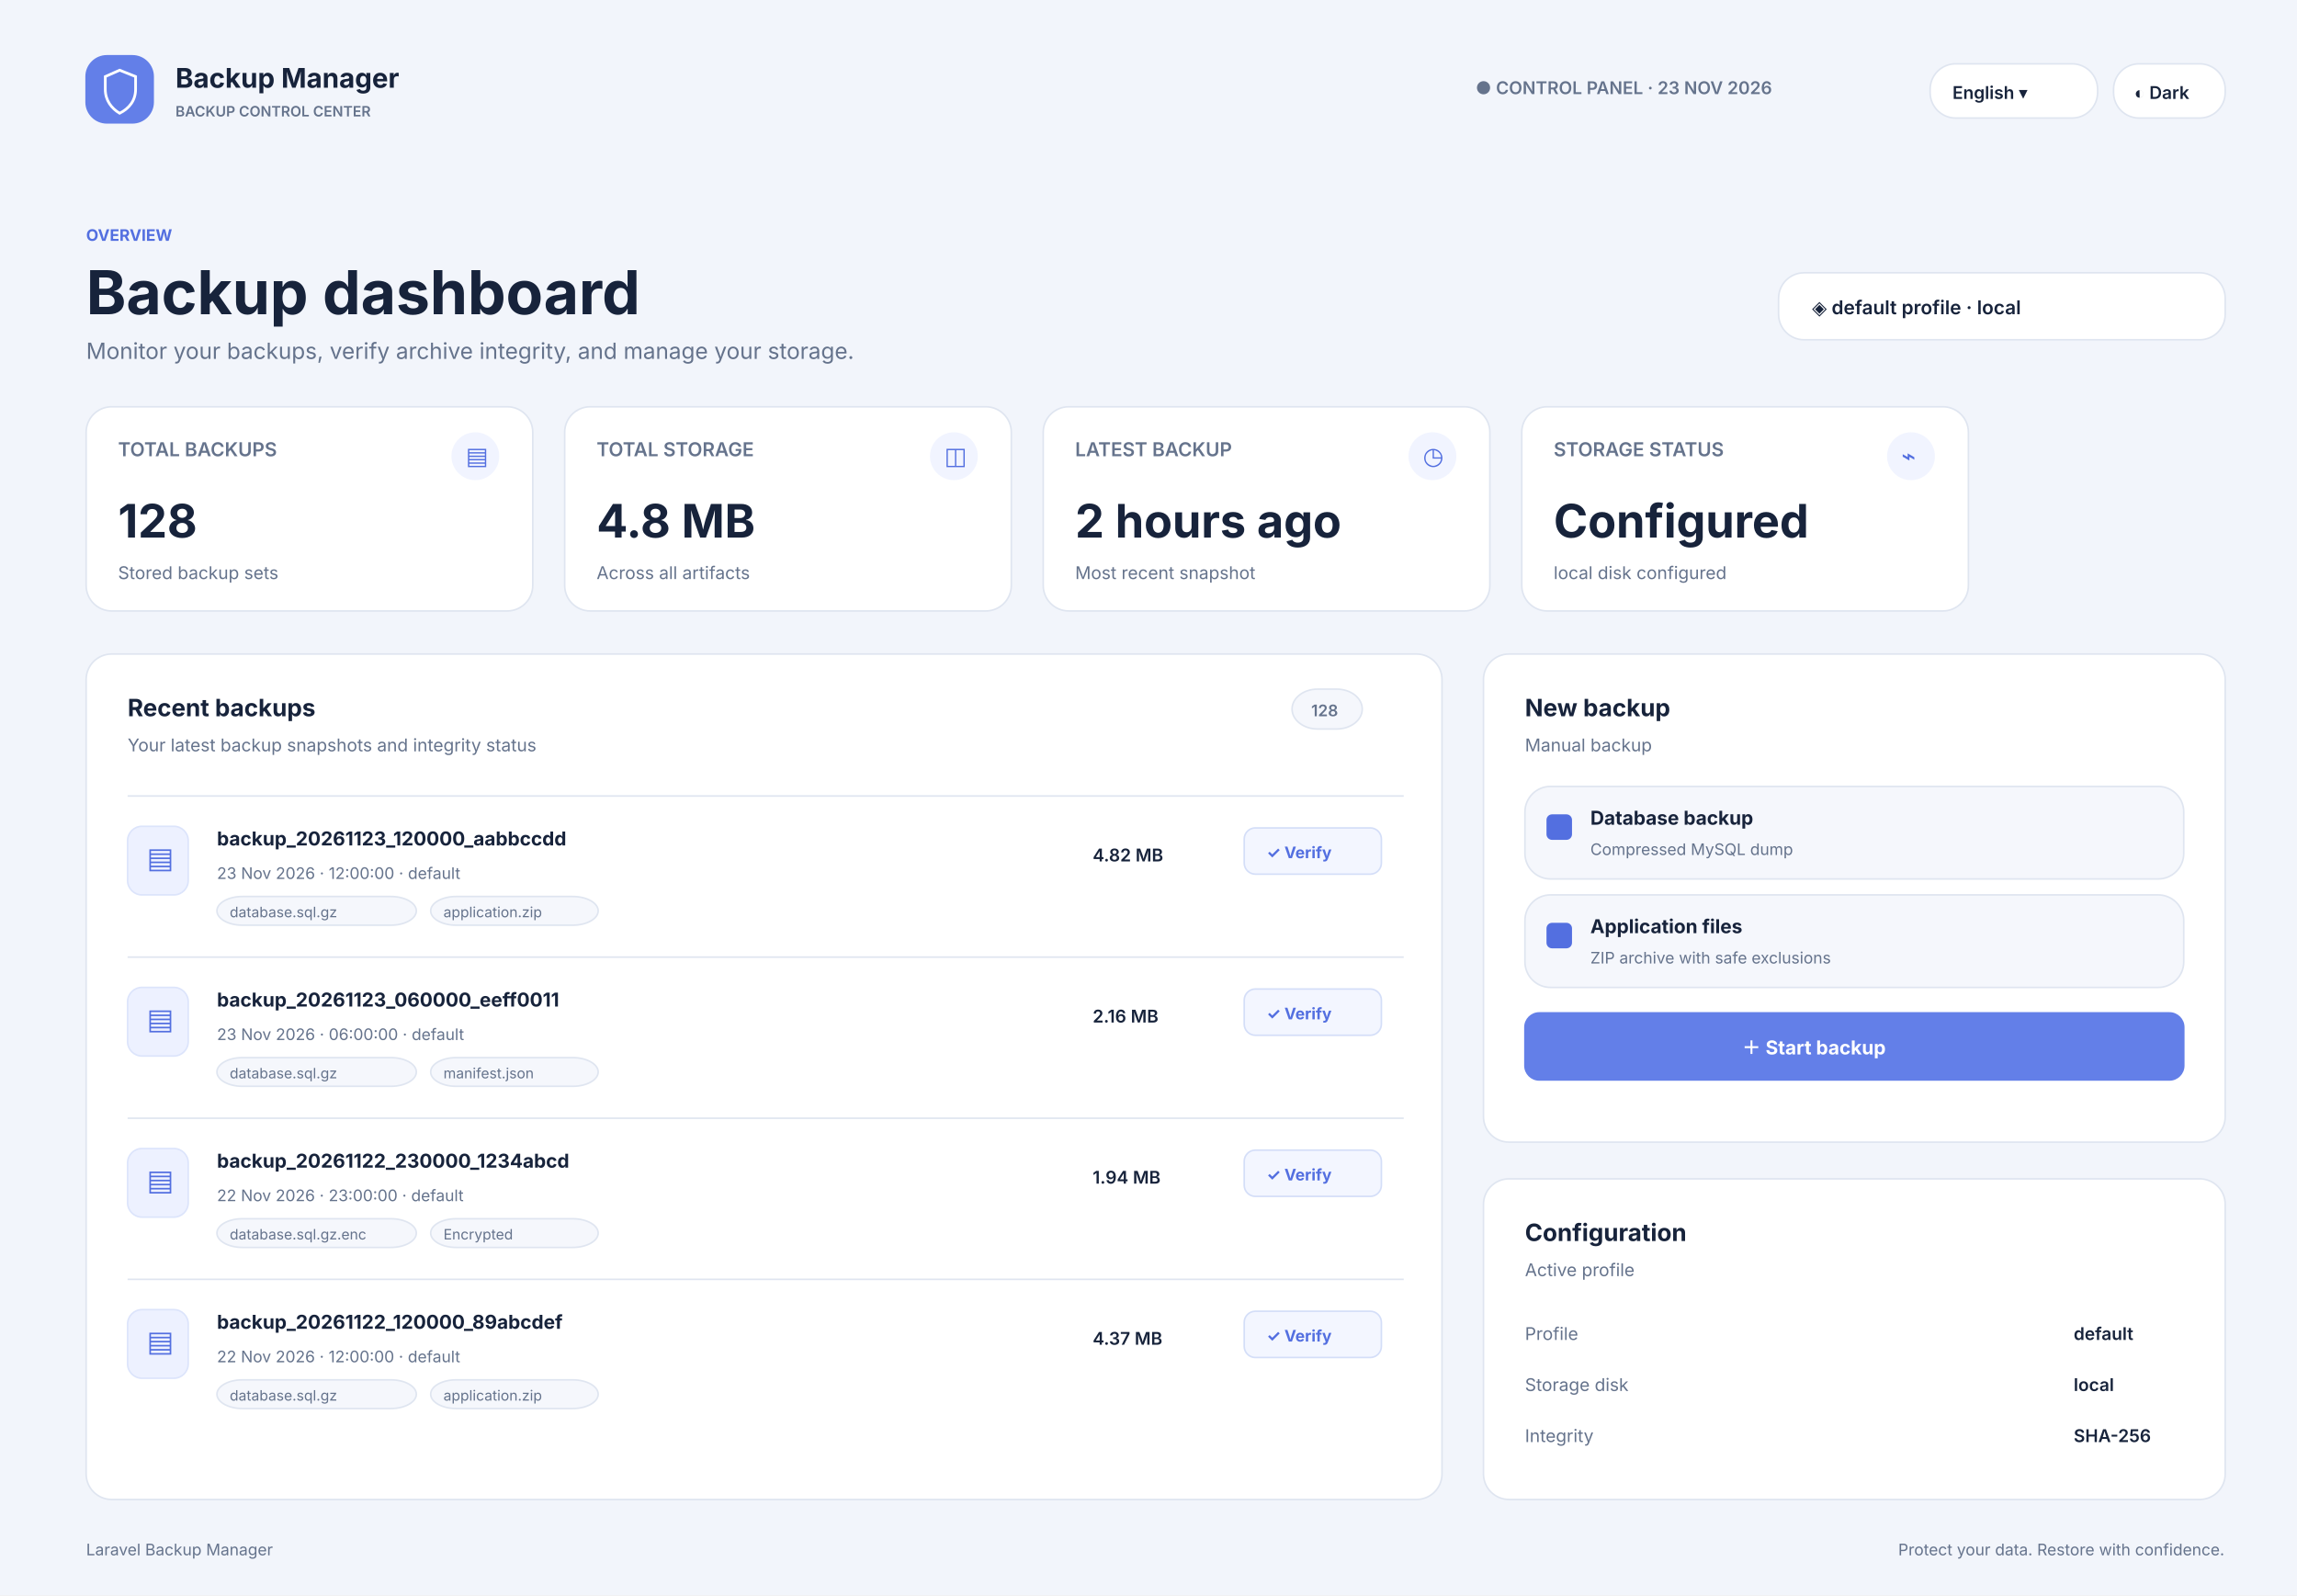
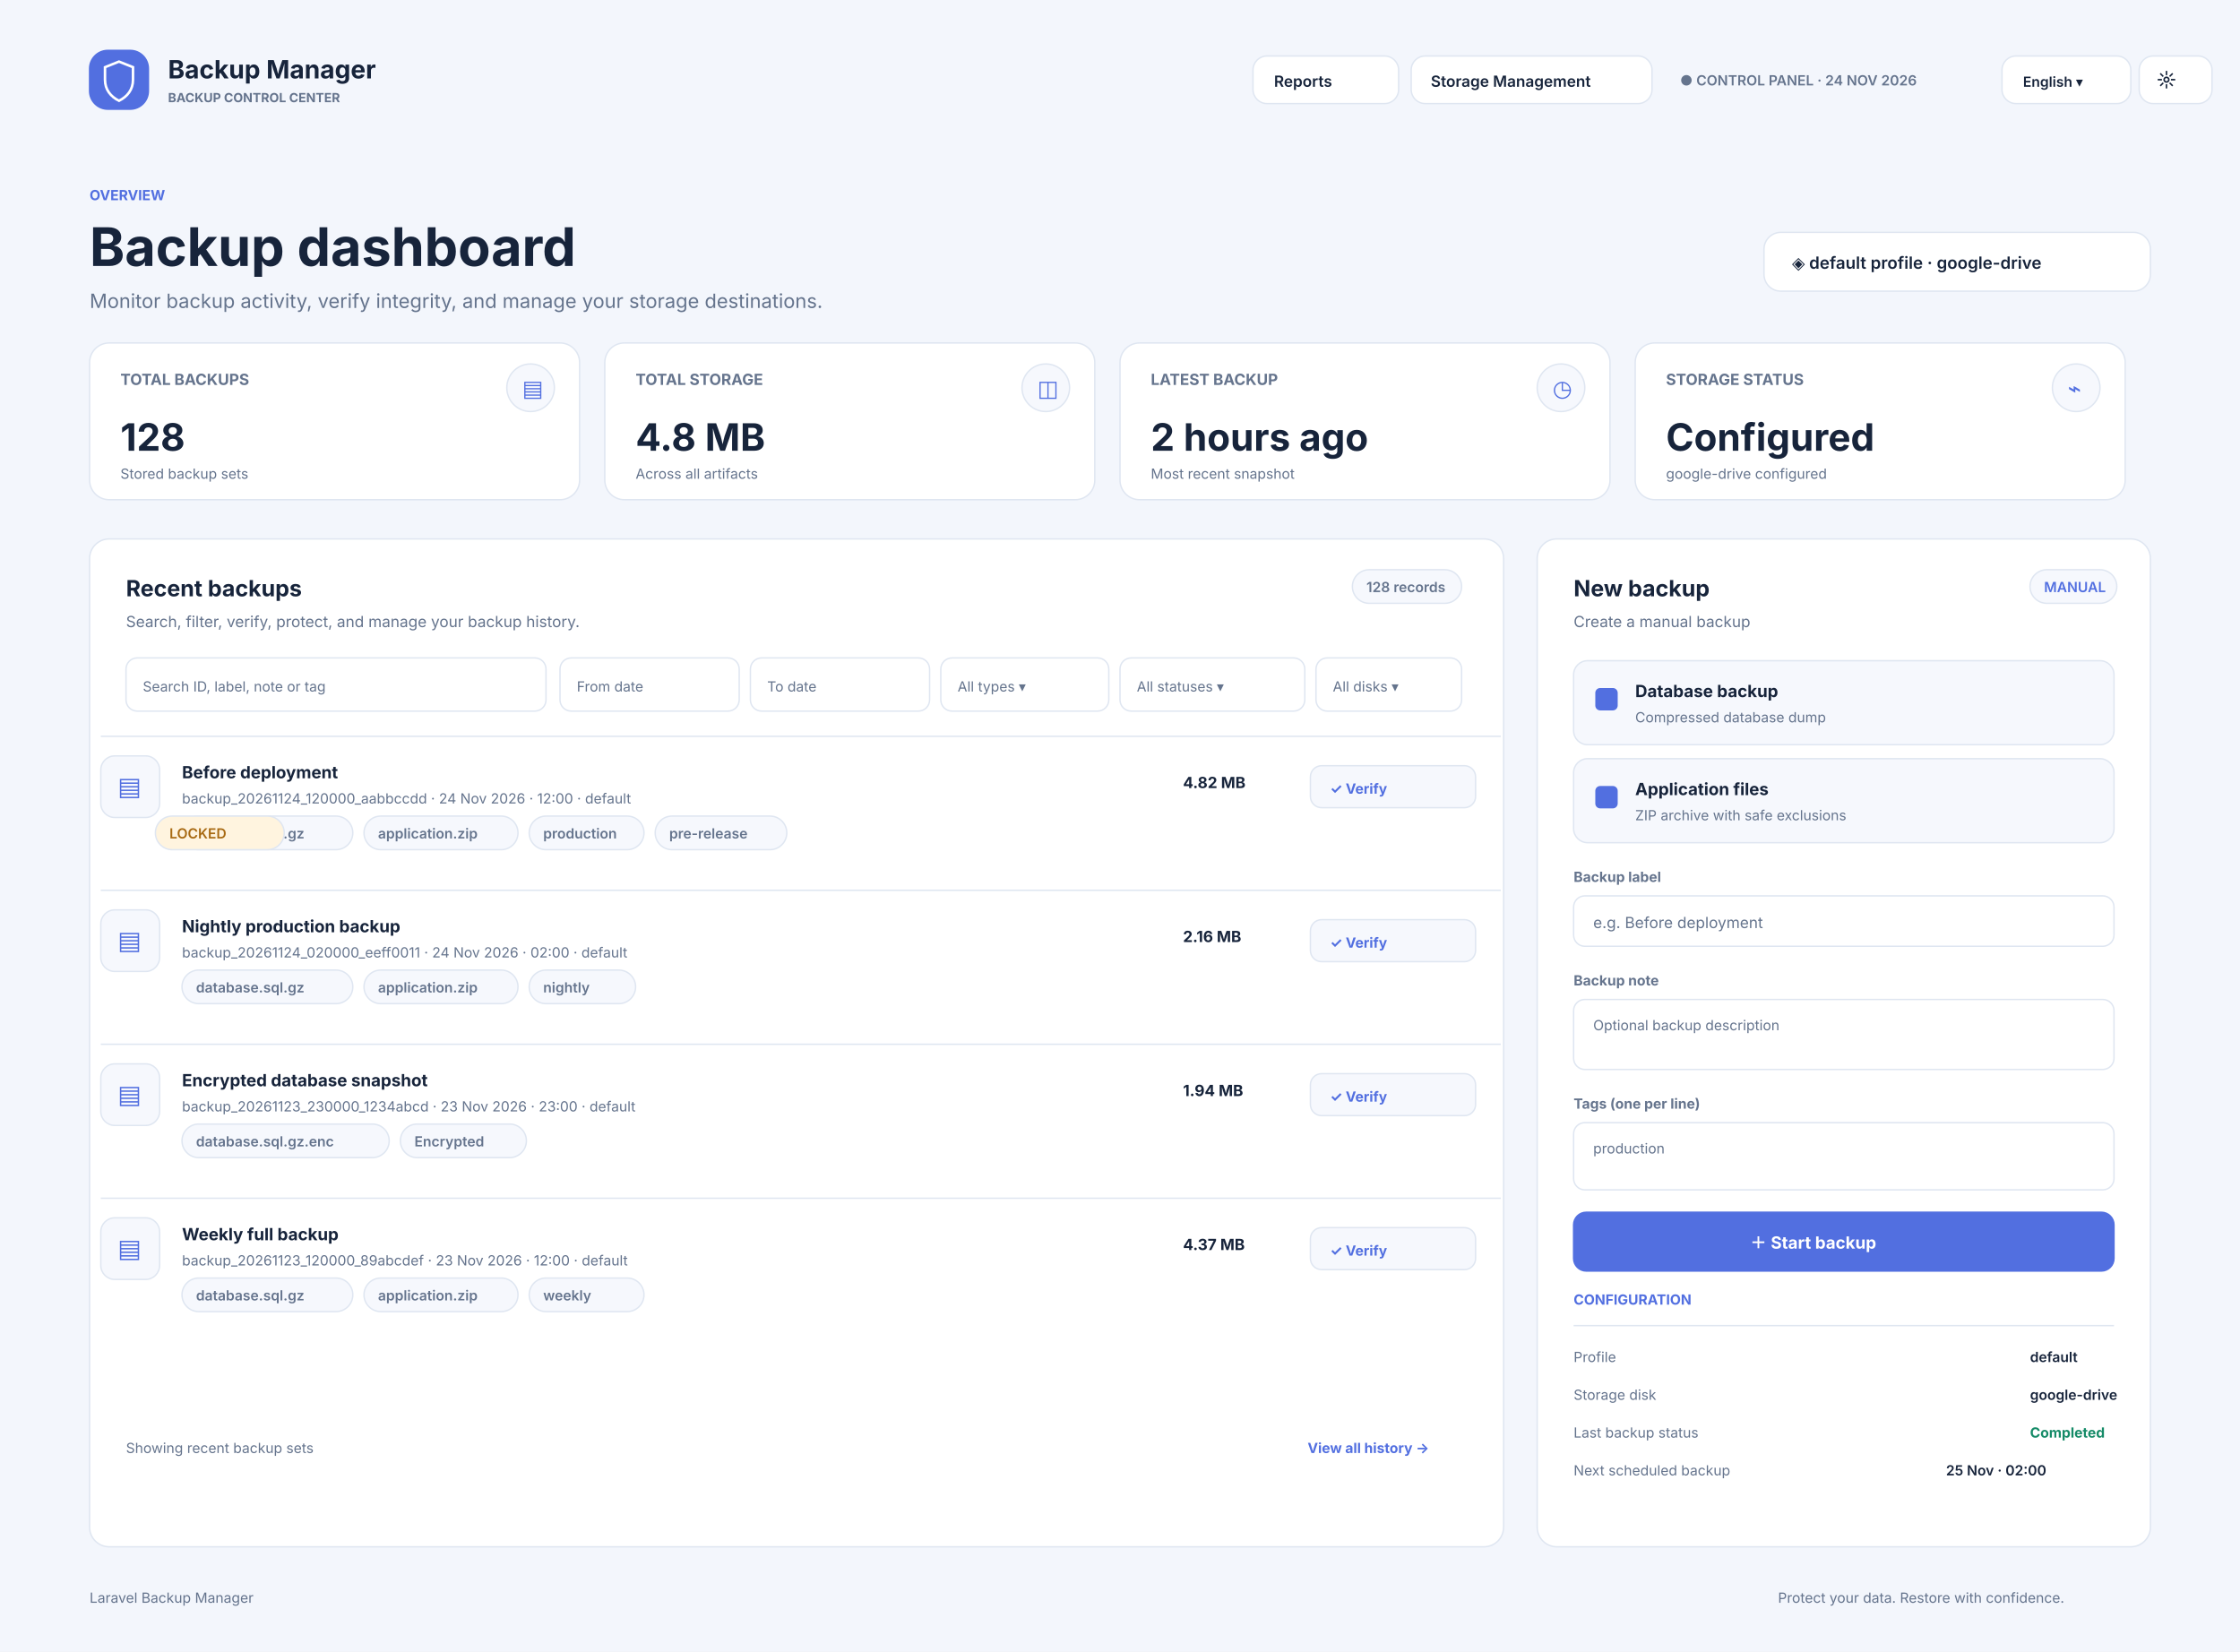
- <svg xmlns="http://www.w3.org/2000/svg" width="1440" height="1000" viewBox="0 0 1440 1000">
-   <rect width="1440" height="1000" fill="#f2f5fb" />
-   <rect x="54" y="35" width="42" height="42" rx="13" fill="#637fe8" stroke="#637fe8" />
-   <path d="M75 44 66 48v8c0 7 4 12 9 15 6-3 10-8 10-15v-8l-10-4Z" fill="none" stroke="#fff" stroke-width="1.7" />
-   <text x="110" y="55" font-family="Inter,Arial,sans-serif" font-size="17" fill="#17233b" font-weight="700">Backup Manager</text>
-   <text x="110" y="73" font-family="Inter,Arial,sans-serif" font-size="9" fill="#65738c" font-weight="600">BACKUP CONTROL CENTER</text>
-   <text x="925" y="59" font-family="Inter,Arial,sans-serif" font-size="11" fill="#65738c" font-weight="600">●  CONTROL PANEL  ·  23 NOV 2026</text>
-   <rect x="1210" y="40" width="105" height="34" rx="16" fill="#ffffff" stroke="#dfe5f0" />
-   <text x="1224" y="62" font-family="Inter,Arial,sans-serif" font-size="11" fill="#17233b" font-weight="600">English  ▾</text>
-   <rect x="1325" y="40" width="70" height="34" rx="16" fill="#ffffff" stroke="#dfe5f0" />
-   <text x="1338" y="62" font-family="Inter,Arial,sans-serif" font-size="11" fill="#17233b" font-weight="600">◐ Dark</text>
-   <text x="54" y="151" font-family="Inter,Arial,sans-serif" font-size="10" fill="#536fe0" font-weight="700">OVERVIEW</text>
-   <text x="54" y="197" font-family="Inter,Arial,sans-serif" font-size="38" fill="#17233b" font-weight="700">Backup dashboard</text>
-   <text x="54" y="225" font-family="Inter,Arial,sans-serif" font-size="14" fill="#65738c" font-weight="400">Monitor your backups, verify archive integrity, and manage your storage.</text>
-   <rect x="1115" y="171" width="280" height="42" rx="16" fill="#ffffff" stroke="#dfe5f0" />
-   <text x="1136" y="197" font-family="Inter,Arial,sans-serif" font-size="12" fill="#17233b" font-weight="600">◈  default profile  ·  local</text>
-   <rect x="54" y="255" width="280" height="128" rx="16" fill="#ffffff" stroke="#dfe5f0" />
-   <text x="74" y="286" font-family="Inter,Arial,sans-serif" font-size="12" fill="#65738c" font-weight="600">TOTAL BACKUPS</text>
-   <text x="74" y="337" font-family="Inter,Arial,sans-serif" font-size="29" fill="#17233b" font-weight="700">128</text>
-   <text x="74" y="363" font-family="Inter,Arial,sans-serif" font-size="11" fill="#65738c" font-weight="400">Stored backup sets</text>
-   <circle cx="298" cy="286" r="15" fill="#718cff18" />
-   <text x="292" y="291" font-family="Inter,Arial,sans-serif" font-size="15" fill="#536fe0" font-weight="700">▤</text>
-   <rect x="354" y="255" width="280" height="128" rx="16" fill="#ffffff" stroke="#dfe5f0" />
-   <text x="374" y="286" font-family="Inter,Arial,sans-serif" font-size="12" fill="#65738c" font-weight="600">TOTAL STORAGE</text>
-   <text x="374" y="337" font-family="Inter,Arial,sans-serif" font-size="29" fill="#17233b" font-weight="700">4.8 MB</text>
-   <text x="374" y="363" font-family="Inter,Arial,sans-serif" font-size="11" fill="#65738c" font-weight="400">Across all artifacts</text>
-   <circle cx="598" cy="286" r="15" fill="#718cff18" />
-   <text x="592" y="291" font-family="Inter,Arial,sans-serif" font-size="15" fill="#536fe0" font-weight="700">◫</text>
-   <rect x="654" y="255" width="280" height="128" rx="16" fill="#ffffff" stroke="#dfe5f0" />
-   <text x="674" y="286" font-family="Inter,Arial,sans-serif" font-size="12" fill="#65738c" font-weight="600">LATEST BACKUP</text>
-   <text x="674" y="337" font-family="Inter,Arial,sans-serif" font-size="29" fill="#17233b" font-weight="700">2 hours ago</text>
-   <text x="674" y="363" font-family="Inter,Arial,sans-serif" font-size="11" fill="#65738c" font-weight="400">Most recent snapshot</text>
-   <circle cx="898" cy="286" r="15" fill="#718cff18" />
-   <text x="892" y="291" font-family="Inter,Arial,sans-serif" font-size="15" fill="#536fe0" font-weight="700">◷</text>
-   <rect x="954" y="255" width="280" height="128" rx="16" fill="#ffffff" stroke="#dfe5f0" />
-   <text x="974" y="286" font-family="Inter,Arial,sans-serif" font-size="12" fill="#65738c" font-weight="600">STORAGE STATUS</text>
-   <text x="974" y="337" font-family="Inter,Arial,sans-serif" font-size="29" fill="#17233b" font-weight="700">Configured</text>
-   <text x="974" y="363" font-family="Inter,Arial,sans-serif" font-size="11" fill="#65738c" font-weight="400">local disk configured</text>
-   <circle cx="1198" cy="286" r="15" fill="#718cff18" />
-   <text x="1192" y="291" font-family="Inter,Arial,sans-serif" font-size="15" fill="#536fe0" font-weight="700">⌁</text>
-   <rect x="54" y="410" width="850" height="530" rx="16" fill="#ffffff" stroke="#dfe5f0" />
-   <text x="80" y="449" font-family="Inter,Arial,sans-serif" font-size="15" fill="#17233b" font-weight="700">Recent backups</text>
-   <text x="80" y="471" font-family="Inter,Arial,sans-serif" font-size="11" fill="#65738c" font-weight="400">Your latest backup snapshots and integrity status</text>
-   <rect x="810" y="432" width="44" height="25" rx="16" fill="#f5f7fc" stroke="#dfe5f0" />
-   <text x="822" y="449" font-family="Inter,Arial,sans-serif" font-size="10" fill="#65738c" font-weight="600">128</text>
-   <path d="M80 499h800" stroke="#dfe5f0" />
-   <rect x="80" y="518" width="38" height="43" rx="9" fill="#edf1ff" stroke="#dce4fb" />
-   <text x="92" y="544" font-family="Inter,Arial,sans-serif" font-size="18" fill="#536fe0" font-weight="700">▤</text>
-   <text x="136" y="530" font-family="Inter,Arial,sans-serif" font-size="12" fill="#17233b" font-weight="700">backup_20261123_120000_aabbccdd</text>
-   <text x="136" y="551" font-family="Inter,Arial,sans-serif" font-size="10" fill="#65738c" font-weight="400">23 Nov 2026 · 12:00:00  ·  default</text>
-   <rect x="136" y="562" width="125" height="18" rx="16" fill="#f5f7fc" stroke="#dfe5f0" />
-   <text x="144" y="575" font-family="Inter,Arial,sans-serif" font-size="9" fill="#65738c" font-weight="400">database.sql.gz</text>
-   <rect x="270" y="562" width="105" height="18" rx="16" fill="#f5f7fc" stroke="#dfe5f0" />
-   <text x="278" y="575" font-family="Inter,Arial,sans-serif" font-size="9" fill="#65738c" font-weight="400">application.zip</text>
-   <text x="685" y="540" font-family="Inter,Arial,sans-serif" font-size="11" fill="#17233b" font-weight="600">4.82 MB</text>
-   <rect x="780" y="519" width="86" height="29" rx="7" fill="#f3f6ff" stroke="#d4def8" />
-   <text x="794" y="538" font-family="Inter,Arial,sans-serif" font-size="10" fill="#536fe0" font-weight="700">✓ Verify</text>
-   <path d="M80 600h800" stroke="#dfe5f0" />
-   <rect x="80" y="619" width="38" height="43" rx="9" fill="#edf1ff" stroke="#dce4fb" />
-   <text x="92" y="645" font-family="Inter,Arial,sans-serif" font-size="18" fill="#536fe0" font-weight="700">▤</text>
-   <text x="136" y="631" font-family="Inter,Arial,sans-serif" font-size="12" fill="#17233b" font-weight="700">backup_20261123_060000_eeff0011</text>
-   <text x="136" y="652" font-family="Inter,Arial,sans-serif" font-size="10" fill="#65738c" font-weight="400">23 Nov 2026 · 06:00:00  ·  default</text>
-   <rect x="136" y="663" width="125" height="18" rx="16" fill="#f5f7fc" stroke="#dfe5f0" />
-   <text x="144" y="676" font-family="Inter,Arial,sans-serif" font-size="9" fill="#65738c" font-weight="400">database.sql.gz</text>
-   <rect x="270" y="663" width="105" height="18" rx="16" fill="#f5f7fc" stroke="#dfe5f0" />
-   <text x="278" y="676" font-family="Inter,Arial,sans-serif" font-size="9" fill="#65738c" font-weight="400">manifest.json</text>
-   <text x="685" y="641" font-family="Inter,Arial,sans-serif" font-size="11" fill="#17233b" font-weight="600">2.16 MB</text>
-   <rect x="780" y="620" width="86" height="29" rx="7" fill="#f3f6ff" stroke="#d4def8" />
-   <text x="794" y="639" font-family="Inter,Arial,sans-serif" font-size="10" fill="#536fe0" font-weight="700">✓ Verify</text>
-   <path d="M80 701h800" stroke="#dfe5f0" />
-   <rect x="80" y="720" width="38" height="43" rx="9" fill="#edf1ff" stroke="#dce4fb" />
-   <text x="92" y="746" font-family="Inter,Arial,sans-serif" font-size="18" fill="#536fe0" font-weight="700">▤</text>
-   <text x="136" y="732" font-family="Inter,Arial,sans-serif" font-size="12" fill="#17233b" font-weight="700">backup_20261122_230000_1234abcd</text>
-   <text x="136" y="753" font-family="Inter,Arial,sans-serif" font-size="10" fill="#65738c" font-weight="400">22 Nov 2026 · 23:00:00  ·  default</text>
-   <rect x="136" y="764" width="125" height="18" rx="16" fill="#f5f7fc" stroke="#dfe5f0" />
-   <text x="144" y="777" font-family="Inter,Arial,sans-serif" font-size="9" fill="#65738c" font-weight="400">database.sql.gz.enc</text>
-   <rect x="270" y="764" width="105" height="18" rx="16" fill="#f5f7fc" stroke="#dfe5f0" />
-   <text x="278" y="777" font-family="Inter,Arial,sans-serif" font-size="9" fill="#65738c" font-weight="400">Encrypted</text>
-   <text x="685" y="742" font-family="Inter,Arial,sans-serif" font-size="11" fill="#17233b" font-weight="600">1.94 MB</text>
-   <rect x="780" y="721" width="86" height="29" rx="7" fill="#f3f6ff" stroke="#d4def8" />
-   <text x="794" y="740" font-family="Inter,Arial,sans-serif" font-size="10" fill="#536fe0" font-weight="700">✓ Verify</text>
-   <path d="M80 802h800" stroke="#dfe5f0" />
-   <rect x="80" y="821" width="38" height="43" rx="9" fill="#edf1ff" stroke="#dce4fb" />
-   <text x="92" y="847" font-family="Inter,Arial,sans-serif" font-size="18" fill="#536fe0" font-weight="700">▤</text>
-   <text x="136" y="833" font-family="Inter,Arial,sans-serif" font-size="12" fill="#17233b" font-weight="700">backup_20261122_120000_89abcdef</text>
-   <text x="136" y="854" font-family="Inter,Arial,sans-serif" font-size="10" fill="#65738c" font-weight="400">22 Nov 2026 · 12:00:00  ·  default</text>
-   <rect x="136" y="865" width="125" height="18" rx="16" fill="#f5f7fc" stroke="#dfe5f0" />
-   <text x="144" y="878" font-family="Inter,Arial,sans-serif" font-size="9" fill="#65738c" font-weight="400">database.sql.gz</text>
-   <rect x="270" y="865" width="105" height="18" rx="16" fill="#f5f7fc" stroke="#dfe5f0" />
-   <text x="278" y="878" font-family="Inter,Arial,sans-serif" font-size="9" fill="#65738c" font-weight="400">application.zip</text>
-   <text x="685" y="843" font-family="Inter,Arial,sans-serif" font-size="11" fill="#17233b" font-weight="600">4.37 MB</text>
-   <rect x="780" y="822" width="86" height="29" rx="7" fill="#f3f6ff" stroke="#d4def8" />
-   <text x="794" y="841" font-family="Inter,Arial,sans-serif" font-size="10" fill="#536fe0" font-weight="700">✓ Verify</text>
-   <rect x="930" y="410" width="465" height="306" rx="16" fill="#ffffff" stroke="#dfe5f0" />
-   <text x="956" y="449" font-family="Inter,Arial,sans-serif" font-size="15" fill="#17233b" font-weight="700">New backup</text>
-   <text x="956" y="471" font-family="Inter,Arial,sans-serif" font-size="11" fill="#65738c" font-weight="400">Manual backup</text>
-   <rect x="956" y="493" width="413" height="58" rx="16" fill="#f5f7fc" stroke="#dfe5f0" />
-   <rect x="970" y="511" width="15" height="15" rx="3" fill="#536fe0" stroke="#536fe0" />
-   <text x="997" y="517" font-family="Inter,Arial,sans-serif" font-size="12" fill="#17233b" font-weight="700">Database backup</text>
-   <text x="997" y="536" font-family="Inter,Arial,sans-serif" font-size="10" fill="#65738c" font-weight="400">Compressed MySQL dump</text>
-   <rect x="956" y="561" width="413" height="58" rx="16" fill="#f5f7fc" stroke="#dfe5f0" />
-   <rect x="970" y="579" width="15" height="15" rx="3" fill="#536fe0" stroke="#536fe0" />
-   <text x="997" y="585" font-family="Inter,Arial,sans-serif" font-size="12" fill="#17233b" font-weight="700">Application files</text>
-   <text x="997" y="604" font-family="Inter,Arial,sans-serif" font-size="10" fill="#65738c" font-weight="400">ZIP archive with safe exclusions</text>
-   <rect x="956" y="635" width="413" height="42" rx="9" fill="#637fe8" stroke="#637fe8" />
-   <text x="1092" y="661" font-family="Inter,Arial,sans-serif" font-size="12" fill="#ffffff" font-weight="700">＋  Start backup</text>
-   <rect x="930" y="739" width="465" height="201" rx="16" fill="#ffffff" stroke="#dfe5f0" />
-   <text x="956" y="778" font-family="Inter,Arial,sans-serif" font-size="15" fill="#17233b" font-weight="700">Configuration</text>
-   <text x="956" y="800" font-family="Inter,Arial,sans-serif" font-size="11" fill="#65738c" font-weight="400">Active profile</text>
-   <text x="956" y="840" font-family="Inter,Arial,sans-serif" font-size="11" fill="#65738c" font-weight="400">Profile</text>
-   <text x="1300" y="840" font-family="Inter,Arial,sans-serif" font-size="11" fill="#17233b" font-weight="600">default</text>
-   <text x="956" y="872" font-family="Inter,Arial,sans-serif" font-size="11" fill="#65738c" font-weight="400">Storage disk</text>
-   <text x="1300" y="872" font-family="Inter,Arial,sans-serif" font-size="11" fill="#17233b" font-weight="600">local</text>
-   <text x="956" y="904" font-family="Inter,Arial,sans-serif" font-size="11" fill="#65738c" font-weight="400">Integrity</text>
-   <text x="1300" y="904" font-family="Inter,Arial,sans-serif" font-size="11" fill="#17233b" font-weight="600">SHA-256</text>
-   <text x="54" y="975" font-family="Inter,Arial,sans-serif" font-size="10" fill="#65738c" font-weight="400">Laravel Backup Manager</text>
-   <text x="1190" y="975" font-family="Inter,Arial,sans-serif" font-size="10" fill="#65738c" font-weight="400">Protect your data. Restore with confidence.</text>
+ <svg xmlns="http://www.w3.org/2000/svg" width="1600" height="1180" viewBox="0 0 1600 1180">
+   <rect width="1600" height="1180" fill="#f3f6fc" />
+   <rect x="64" y="36" width="42" height="42" rx="13" fill="#526fe0" stroke="#526fe0" />
+   <path d="M85 44 75 48v9c0 7 4 12 10 15 6-3 10-8 10-15v-9l-10-4Z" fill="none" stroke="#fff" stroke-width="1.8" />
+   <text x="120" y="56" font-family="Inter,Arial,sans-serif" font-size="18" fill="#17243b" font-weight="700">Backup Manager</text>
+   <text x="120" y="73" font-family="Inter,Arial,sans-serif" font-size="9" fill="#65748d" font-weight="700">BACKUP CONTROL CENTER</text>
+   <rect x="895" y="40" width="104" height="34" rx="10" fill="#ffffff" stroke="#dfe6f1" />
+   <text x="910" y="62" font-family="Inter,Arial,sans-serif" font-size="11" fill="#17243b" font-weight="600">Reports</text>
+   <rect x="1008" y="40" width="172" height="34" rx="10" fill="#ffffff" stroke="#dfe6f1" />
+   <text x="1022" y="62" font-family="Inter,Arial,sans-serif" font-size="11" fill="#17243b" font-weight="600">Storage Management</text>
+   <text x="1200" y="61" font-family="Inter,Arial,sans-serif" font-size="10" fill="#65748d" font-weight="600">● CONTROL PANEL  ·  24 NOV 2026</text>
+   <rect x="1430" y="40" width="92" height="34" rx="10" fill="#ffffff" stroke="#dfe6f1" />
+   <text x="1445" y="62" font-family="Inter,Arial,sans-serif" font-size="10" fill="#17243b" font-weight="600">English ▾</text>
+   <rect x="1528" y="40" width="52" height="34" rx="10" fill="#ffffff" stroke="#dfe6f1" />
+   <text x="1540" y="62" font-family="Inter,Arial,sans-serif" font-size="14" fill="#17243b" font-weight="600">☼</text>
+   <text x="64" y="143" font-family="Inter,Arial,sans-serif" font-size="10" fill="#526fe0" font-weight="700">OVERVIEW</text>
+   <text x="64" y="190" font-family="Inter,Arial,sans-serif" font-size="38" fill="#17243b" font-weight="700">Backup dashboard</text>
+   <text x="64" y="220" font-family="Inter,Arial,sans-serif" font-size="14" fill="#65748d" font-weight="400">Monitor backup activity, verify integrity, and manage your storage destinations.</text>
+   <rect x="1260" y="166" width="276" height="42" rx="12" fill="#ffffff" stroke="#dfe6f1" />
+   <text x="1280" y="192" font-family="Inter,Arial,sans-serif" font-size="12" fill="#17243b" font-weight="600">◈  default profile  ·  google-drive</text>
+   <rect x="64" y="245" width="350" height="112" rx="14" fill="#ffffff" stroke="#dfe6f1" />
+   <text x="86" y="275" font-family="Inter,Arial,sans-serif" font-size="11" fill="#65748d" font-weight="700">TOTAL BACKUPS</text>
+   <text x="86" y="322" font-family="Inter,Arial,sans-serif" font-size="27" fill="#17243b" font-weight="700">128</text>
+   <text x="86" y="342" font-family="Inter,Arial,sans-serif" font-size="10" fill="#65748d" font-weight="400">Stored backup sets</text>
+   <circle cx="379" cy="277" r="17" fill="#f6f8fd" stroke="#dfe6f1" />
+   <text x="373" y="283" font-family="Inter,Arial,sans-serif" font-size="16" fill="#526fe0" font-weight="700">▤</text>
+   <rect x="432" y="245" width="350" height="112" rx="14" fill="#ffffff" stroke="#dfe6f1" />
+   <text x="454" y="275" font-family="Inter,Arial,sans-serif" font-size="11" fill="#65748d" font-weight="700">TOTAL STORAGE</text>
+   <text x="454" y="322" font-family="Inter,Arial,sans-serif" font-size="27" fill="#17243b" font-weight="700">4.8 MB</text>
+   <text x="454" y="342" font-family="Inter,Arial,sans-serif" font-size="10" fill="#65748d" font-weight="400">Across all artifacts</text>
+   <circle cx="747" cy="277" r="17" fill="#f6f8fd" stroke="#dfe6f1" />
+   <text x="741" y="283" font-family="Inter,Arial,sans-serif" font-size="16" fill="#526fe0" font-weight="700">◫</text>
+   <rect x="800" y="245" width="350" height="112" rx="14" fill="#ffffff" stroke="#dfe6f1" />
+   <text x="822" y="275" font-family="Inter,Arial,sans-serif" font-size="11" fill="#65748d" font-weight="700">LATEST BACKUP</text>
+   <text x="822" y="322" font-family="Inter,Arial,sans-serif" font-size="27" fill="#17243b" font-weight="700">2 hours ago</text>
+   <text x="822" y="342" font-family="Inter,Arial,sans-serif" font-size="10" fill="#65748d" font-weight="400">Most recent snapshot</text>
+   <circle cx="1115" cy="277" r="17" fill="#f6f8fd" stroke="#dfe6f1" />
+   <text x="1109" y="283" font-family="Inter,Arial,sans-serif" font-size="16" fill="#526fe0" font-weight="700">◷</text>
+   <rect x="1168" y="245" width="350" height="112" rx="14" fill="#ffffff" stroke="#dfe6f1" />
+   <text x="1190" y="275" font-family="Inter,Arial,sans-serif" font-size="11" fill="#65748d" font-weight="700">STORAGE STATUS</text>
+   <text x="1190" y="322" font-family="Inter,Arial,sans-serif" font-size="27" fill="#17243b" font-weight="700">Configured</text>
+   <text x="1190" y="342" font-family="Inter,Arial,sans-serif" font-size="10" fill="#65748d" font-weight="400">google-drive configured</text>
+   <circle cx="1483" cy="277" r="17" fill="#f6f8fd" stroke="#dfe6f1" />
+   <text x="1477" y="283" font-family="Inter,Arial,sans-serif" font-size="16" fill="#526fe0" font-weight="700">⌁</text>
+   <rect x="64" y="385" width="1010" height="720" rx="14" fill="#ffffff" stroke="#dfe6f1" />
+   <text x="90" y="426" font-family="Inter,Arial,sans-serif" font-size="16" fill="#17243b" font-weight="700">Recent backups</text>
+   <text x="90" y="448" font-family="Inter,Arial,sans-serif" font-size="11" fill="#65748d" font-weight="400">Search, filter, verify, protect, and manage your backup history.</text>
+   <rect x="966" y="407" width="78" height="24" rx="12" fill="#f6f8fd" stroke="#dfe6f1" />
+   <text x="976" y="423" font-family="Inter,Arial,sans-serif" font-size="10" fill="#65748d" font-weight="600">128 records</text>
+   <rect x="90" y="470" width="300" height="38" rx="8" fill="#ffffff" stroke="#dfe6f1" />
+   <text x="102" y="494" font-family="Inter,Arial,sans-serif" font-size="10" fill="#65748d" font-weight="400">Search ID, label, note or tag</text>
+   <rect x="400" y="470" width="128" height="38" rx="8" fill="#ffffff" stroke="#dfe6f1" />
+   <text x="412" y="494" font-family="Inter,Arial,sans-serif" font-size="10" fill="#65748d" font-weight="400">From date</text>
+   <rect x="536" y="470" width="128" height="38" rx="8" fill="#ffffff" stroke="#dfe6f1" />
+   <text x="548" y="494" font-family="Inter,Arial,sans-serif" font-size="10" fill="#65748d" font-weight="400">To date</text>
+   <rect x="672" y="470" width="120" height="38" rx="8" fill="#ffffff" stroke="#dfe6f1" />
+   <text x="684" y="494" font-family="Inter,Arial,sans-serif" font-size="10" fill="#65748d" font-weight="400">All types ▾</text>
+   <rect x="800" y="470" width="132" height="38" rx="8" fill="#ffffff" stroke="#dfe6f1" />
+   <text x="812" y="494" font-family="Inter,Arial,sans-serif" font-size="10" fill="#65748d" font-weight="400">All statuses ▾</text>
+   <rect x="940" y="470" width="104" height="38" rx="8" fill="#ffffff" stroke="#dfe6f1" />
+   <text x="952" y="494" font-family="Inter,Arial,sans-serif" font-size="10" fill="#65748d" font-weight="400">All disks ▾</text>
+   <path d="M72 526H1072" stroke="#dfe6f1" />
+   <rect x="72" y="540" width="42" height="44" rx="10" fill="#f6f8fd" stroke="#dfe6f1" />
+   <text x="84" y="568" font-family="Inter,Arial,sans-serif" font-size="18" fill="#526fe0" font-weight="700">▤</text>
+   <text x="130" y="556" font-family="Inter,Arial,sans-serif" font-size="12" fill="#17243b" font-weight="700">Before deployment</text>
+   <text x="130" y="574" font-family="Inter,Arial,sans-serif" font-size="10" fill="#65748d" font-weight="400">backup_20261124_120000_aabbccdd  ·  24 Nov 2026 · 12:00  ·  default</text>
+   <rect x="130" y="583" width="122" height="24" rx="12" fill="#f6f8fd" stroke="#dfe6f1" />
+   <text x="140" y="599" font-family="Inter,Arial,sans-serif" font-size="10" fill="#65748d" font-weight="600">database.sql.gz</text>
+   <rect x="260" y="583" width="110" height="24" rx="12" fill="#f6f8fd" stroke="#dfe6f1" />
+   <text x="270" y="599" font-family="Inter,Arial,sans-serif" font-size="10" fill="#65748d" font-weight="600">application.zip</text>
+   <rect x="378" y="583" width="82" height="24" rx="12" fill="#f6f8fd" stroke="#dfe6f1" />
+   <text x="388" y="599" font-family="Inter,Arial,sans-serif" font-size="10" fill="#65748d" font-weight="600">production</text>
+   <rect x="468" y="583" width="94" height="24" rx="12" fill="#f6f8fd" stroke="#dfe6f1" />
+   <text x="478" y="599" font-family="Inter,Arial,sans-serif" font-size="10" fill="#65748d" font-weight="600">pre-release</text>
+   <rect x="111" y="583" width="92" height="24" rx="12" fill="#fff4df" stroke="#dfe6f1" />
+   <text x="121" y="599" font-family="Inter,Arial,sans-serif" font-size="10" fill="#a86a13" font-weight="600">LOCKED</text>
+   <text x="845" y="563" font-family="Inter,Arial,sans-serif" font-size="11" fill="#17243b" font-weight="700">4.82 MB</text>
+   <rect x="936" y="547" width="118" height="30" rx="8" fill="#f6f8fd" stroke="#dfe6f1" />
+   <text x="950" y="567" font-family="Inter,Arial,sans-serif" font-size="10" fill="#526fe0" font-weight="700">✓ Verify</text>
+   <path d="M72 636H1072" stroke="#dfe6f1" />
+   <rect x="72" y="650" width="42" height="44" rx="10" fill="#f6f8fd" stroke="#dfe6f1" />
+   <text x="84" y="678" font-family="Inter,Arial,sans-serif" font-size="18" fill="#526fe0" font-weight="700">▤</text>
+   <text x="130" y="666" font-family="Inter,Arial,sans-serif" font-size="12" fill="#17243b" font-weight="700">Nightly production backup</text>
+   <text x="130" y="684" font-family="Inter,Arial,sans-serif" font-size="10" fill="#65748d" font-weight="400">backup_20261124_020000_eeff0011  ·  24 Nov 2026 · 02:00  ·  default</text>
+   <rect x="130" y="693" width="122" height="24" rx="12" fill="#f6f8fd" stroke="#dfe6f1" />
+   <text x="140" y="709" font-family="Inter,Arial,sans-serif" font-size="10" fill="#65748d" font-weight="600">database.sql.gz</text>
+   <rect x="260" y="693" width="110" height="24" rx="12" fill="#f6f8fd" stroke="#dfe6f1" />
+   <text x="270" y="709" font-family="Inter,Arial,sans-serif" font-size="10" fill="#65748d" font-weight="600">application.zip</text>
+   <rect x="378" y="693" width="76" height="24" rx="12" fill="#f6f8fd" stroke="#dfe6f1" />
+   <text x="388" y="709" font-family="Inter,Arial,sans-serif" font-size="10" fill="#65748d" font-weight="600">nightly</text>
+   <text x="845" y="673" font-family="Inter,Arial,sans-serif" font-size="11" fill="#17243b" font-weight="700">2.16 MB</text>
+   <rect x="936" y="657" width="118" height="30" rx="8" fill="#f6f8fd" stroke="#dfe6f1" />
+   <text x="950" y="677" font-family="Inter,Arial,sans-serif" font-size="10" fill="#526fe0" font-weight="700">✓ Verify</text>
+   <path d="M72 746H1072" stroke="#dfe6f1" />
+   <rect x="72" y="760" width="42" height="44" rx="10" fill="#f6f8fd" stroke="#dfe6f1" />
+   <text x="84" y="788" font-family="Inter,Arial,sans-serif" font-size="18" fill="#526fe0" font-weight="700">▤</text>
+   <text x="130" y="776" font-family="Inter,Arial,sans-serif" font-size="12" fill="#17243b" font-weight="700">Encrypted database snapshot</text>
+   <text x="130" y="794" font-family="Inter,Arial,sans-serif" font-size="10" fill="#65748d" font-weight="400">backup_20261123_230000_1234abcd  ·  23 Nov 2026 · 23:00  ·  default</text>
+   <rect x="130" y="803" width="148" height="24" rx="12" fill="#f6f8fd" stroke="#dfe6f1" />
+   <text x="140" y="819" font-family="Inter,Arial,sans-serif" font-size="10" fill="#65748d" font-weight="600">database.sql.gz.enc</text>
+   <rect x="286" y="803" width="90" height="24" rx="12" fill="#f6f8fd" stroke="#dfe6f1" />
+   <text x="296" y="819" font-family="Inter,Arial,sans-serif" font-size="10" fill="#65748d" font-weight="600">Encrypted</text>
+   <text x="845" y="783" font-family="Inter,Arial,sans-serif" font-size="11" fill="#17243b" font-weight="700">1.94 MB</text>
+   <rect x="936" y="767" width="118" height="30" rx="8" fill="#f6f8fd" stroke="#dfe6f1" />
+   <text x="950" y="787" font-family="Inter,Arial,sans-serif" font-size="10" fill="#526fe0" font-weight="700">✓ Verify</text>
+   <path d="M72 856H1072" stroke="#dfe6f1" />
+   <rect x="72" y="870" width="42" height="44" rx="10" fill="#f6f8fd" stroke="#dfe6f1" />
+   <text x="84" y="898" font-family="Inter,Arial,sans-serif" font-size="18" fill="#526fe0" font-weight="700">▤</text>
+   <text x="130" y="886" font-family="Inter,Arial,sans-serif" font-size="12" fill="#17243b" font-weight="700">Weekly full backup</text>
+   <text x="130" y="904" font-family="Inter,Arial,sans-serif" font-size="10" fill="#65748d" font-weight="400">backup_20261123_120000_89abcdef  ·  23 Nov 2026 · 12:00  ·  default</text>
+   <rect x="130" y="913" width="122" height="24" rx="12" fill="#f6f8fd" stroke="#dfe6f1" />
+   <text x="140" y="929" font-family="Inter,Arial,sans-serif" font-size="10" fill="#65748d" font-weight="600">database.sql.gz</text>
+   <rect x="260" y="913" width="110" height="24" rx="12" fill="#f6f8fd" stroke="#dfe6f1" />
+   <text x="270" y="929" font-family="Inter,Arial,sans-serif" font-size="10" fill="#65748d" font-weight="600">application.zip</text>
+   <rect x="378" y="913" width="82" height="24" rx="12" fill="#f6f8fd" stroke="#dfe6f1" />
+   <text x="388" y="929" font-family="Inter,Arial,sans-serif" font-size="10" fill="#65748d" font-weight="600">weekly</text>
+   <text x="845" y="893" font-family="Inter,Arial,sans-serif" font-size="11" fill="#17243b" font-weight="700">4.37 MB</text>
+   <rect x="936" y="877" width="118" height="30" rx="8" fill="#f6f8fd" stroke="#dfe6f1" />
+   <text x="950" y="897" font-family="Inter,Arial,sans-serif" font-size="10" fill="#526fe0" font-weight="700">✓ Verify</text>
+   <text x="90" y="1038" font-family="Inter,Arial,sans-serif" font-size="10" fill="#65748d" font-weight="400">Showing recent backup sets</text>
+   <text x="934" y="1038" font-family="Inter,Arial,sans-serif" font-size="10" fill="#526fe0" font-weight="700">View all history  →</text>
+   <rect x="1098" y="385" width="438" height="720" rx="14" fill="#ffffff" stroke="#dfe6f1" />
+   <text x="1124" y="426" font-family="Inter,Arial,sans-serif" font-size="16" fill="#17243b" font-weight="700">New backup</text>
+   <text x="1124" y="448" font-family="Inter,Arial,sans-serif" font-size="11" fill="#65748d" font-weight="400">Create a manual backup</text>
+   <rect x="1450" y="407" width="62" height="24" rx="12" fill="#f6f8fd" stroke="#dfe6f1" />
+   <text x="1460" y="423" font-family="Inter,Arial,sans-serif" font-size="10" fill="#526fe0" font-weight="600">MANUAL</text>
+   <rect x="1124" y="472" width="386" height="60" rx="10" fill="#f6f8fd" stroke="#dfe6f1" />
+   <rect x="1140" y="492" width="15" height="15" rx="3" fill="#526fe0" stroke="#526fe0" />
+   <text x="1168" y="498" font-family="Inter,Arial,sans-serif" font-size="12" fill="#17243b" font-weight="700">Database backup</text>
+   <text x="1168" y="516" font-family="Inter,Arial,sans-serif" font-size="10" fill="#65748d" font-weight="400">Compressed database dump</text>
+   <rect x="1124" y="542" width="386" height="60" rx="10" fill="#f6f8fd" stroke="#dfe6f1" />
+   <rect x="1140" y="562" width="15" height="15" rx="3" fill="#526fe0" stroke="#526fe0" />
+   <text x="1168" y="568" font-family="Inter,Arial,sans-serif" font-size="12" fill="#17243b" font-weight="700">Application files</text>
+   <text x="1168" y="586" font-family="Inter,Arial,sans-serif" font-size="10" fill="#65748d" font-weight="400">ZIP archive with safe exclusions</text>
+   <text x="1124" y="630" font-family="Inter,Arial,sans-serif" font-size="10" fill="#65748d" font-weight="700">Backup label</text>
+   <rect x="1124" y="640" width="386" height="36" rx="8" fill="#ffffff" stroke="#dfe6f1" />
+   <text x="1138" y="663" font-family="Inter,Arial,sans-serif" font-size="11" fill="#65748d" font-weight="400">e.g. Before deployment</text>
+   <text x="1124" y="704" font-family="Inter,Arial,sans-serif" font-size="10" fill="#65748d" font-weight="700">Backup note</text>
+   <rect x="1124" y="714" width="386" height="50" rx="8" fill="#ffffff" stroke="#dfe6f1" />
+   <text x="1138" y="736" font-family="Inter,Arial,sans-serif" font-size="10" fill="#65748d" font-weight="400">Optional backup description</text>
+   <text x="1124" y="792" font-family="Inter,Arial,sans-serif" font-size="10" fill="#65748d" font-weight="700">Tags (one per line)</text>
+   <rect x="1124" y="802" width="386" height="48" rx="8" fill="#ffffff" stroke="#dfe6f1" />
+   <text x="1138" y="824" font-family="Inter,Arial,sans-serif" font-size="10" fill="#65748d" font-weight="400">production</text>
+   <rect x="1124" y="866" width="386" height="42" rx="9" fill="#526fe0" stroke="#526fe0" />
+   <text x="1250" y="892" font-family="Inter,Arial,sans-serif" font-size="12" fill="#ffffff" font-weight="700">＋  Start backup</text>
+   <text x="1124" y="932" font-family="Inter,Arial,sans-serif" font-size="10" fill="#526fe0" font-weight="700">CONFIGURATION</text>
+   <path d="M1124 947H1510" stroke="#dfe6f1" />
+   <text x="1124" y="973" font-family="Inter,Arial,sans-serif" font-size="10" fill="#65748d" font-weight="400">Profile</text>
+   <text x="1450" y="973" font-family="Inter,Arial,sans-serif" font-size="10" fill="#17243b" font-weight="600">default</text>
+   <text x="1124" y="1000" font-family="Inter,Arial,sans-serif" font-size="10" fill="#65748d" font-weight="400">Storage disk</text>
+   <text x="1450" y="1000" font-family="Inter,Arial,sans-serif" font-size="10" fill="#17243b" font-weight="600">google-drive</text>
+   <text x="1124" y="1027" font-family="Inter,Arial,sans-serif" font-size="10" fill="#65748d" font-weight="400">Last backup status</text>
+   <text x="1450" y="1027" font-family="Inter,Arial,sans-serif" font-size="10" fill="#168b68" font-weight="700">Completed</text>
+   <text x="1124" y="1054" font-family="Inter,Arial,sans-serif" font-size="10" fill="#65748d" font-weight="400">Next scheduled backup</text>
+   <text x="1390" y="1054" font-family="Inter,Arial,sans-serif" font-size="10" fill="#17243b" font-weight="600">25 Nov · 02:00</text>
+   <text x="64" y="1145" font-family="Inter,Arial,sans-serif" font-size="10" fill="#65748d" font-weight="400">Laravel Backup Manager</text>
+   <text x="1270" y="1145" font-family="Inter,Arial,sans-serif" font-size="10" fill="#65748d" font-weight="400">Protect your data. Restore with confidence.</text>
</svg>
